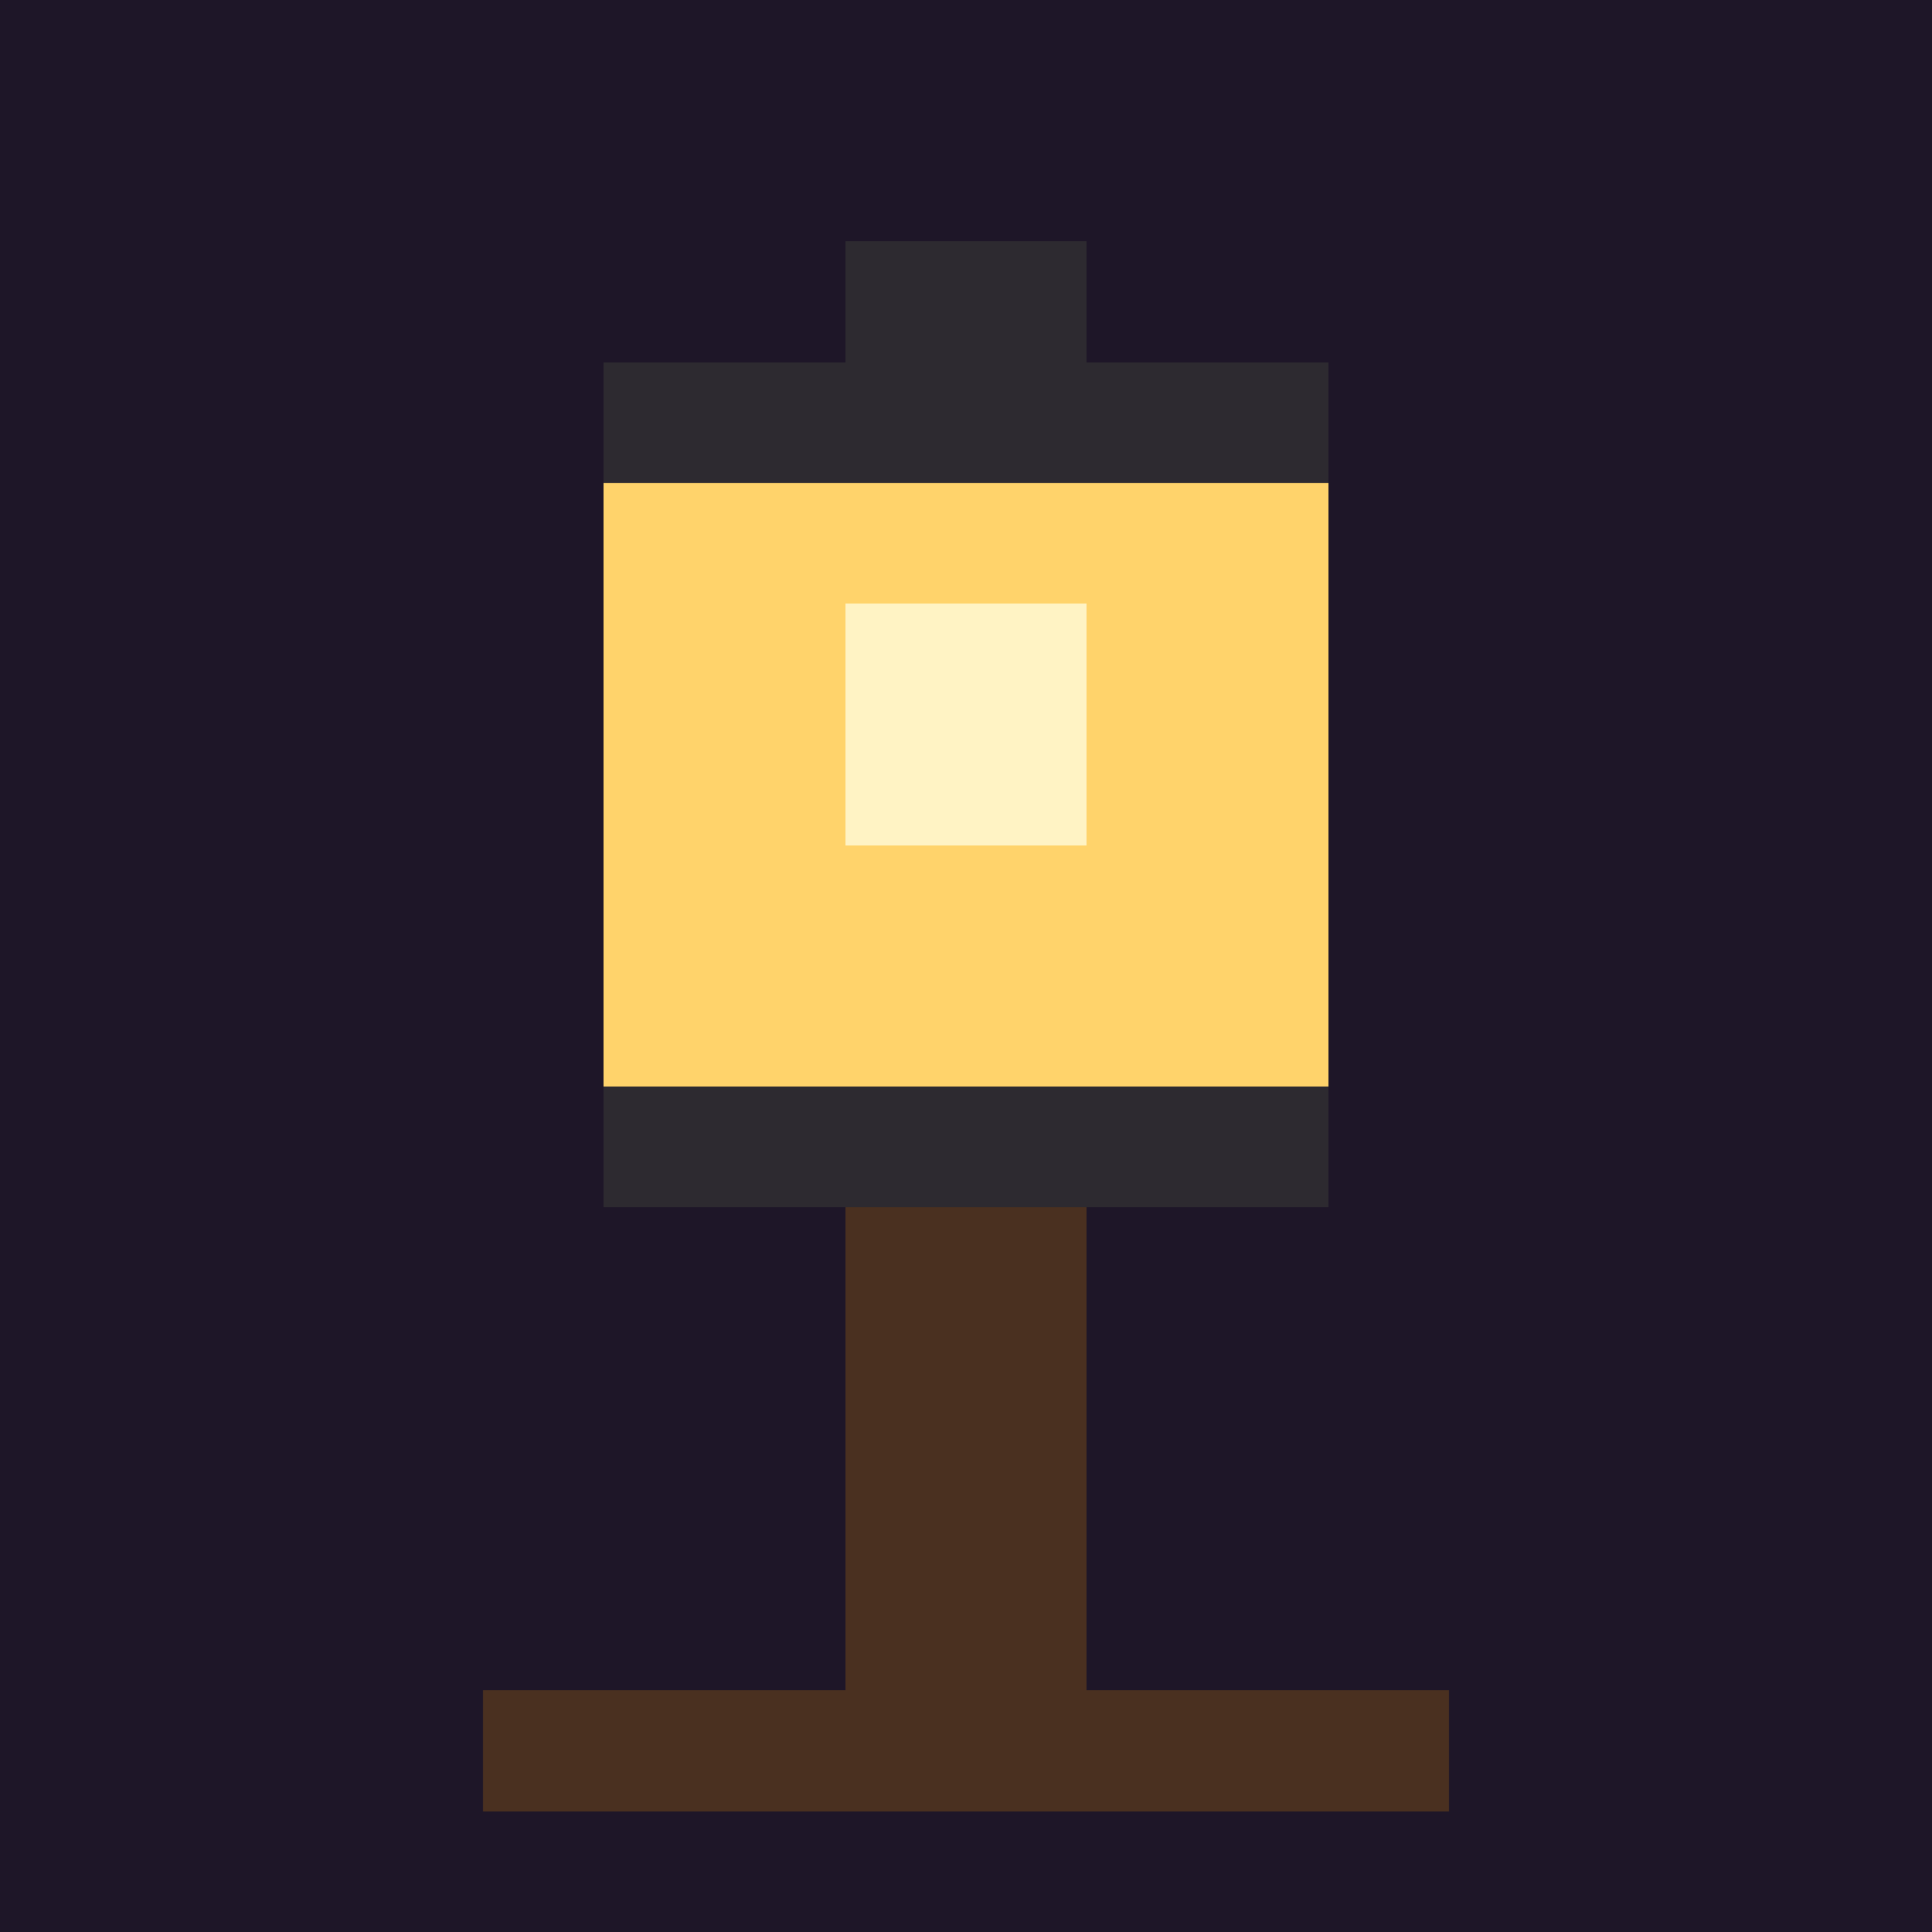
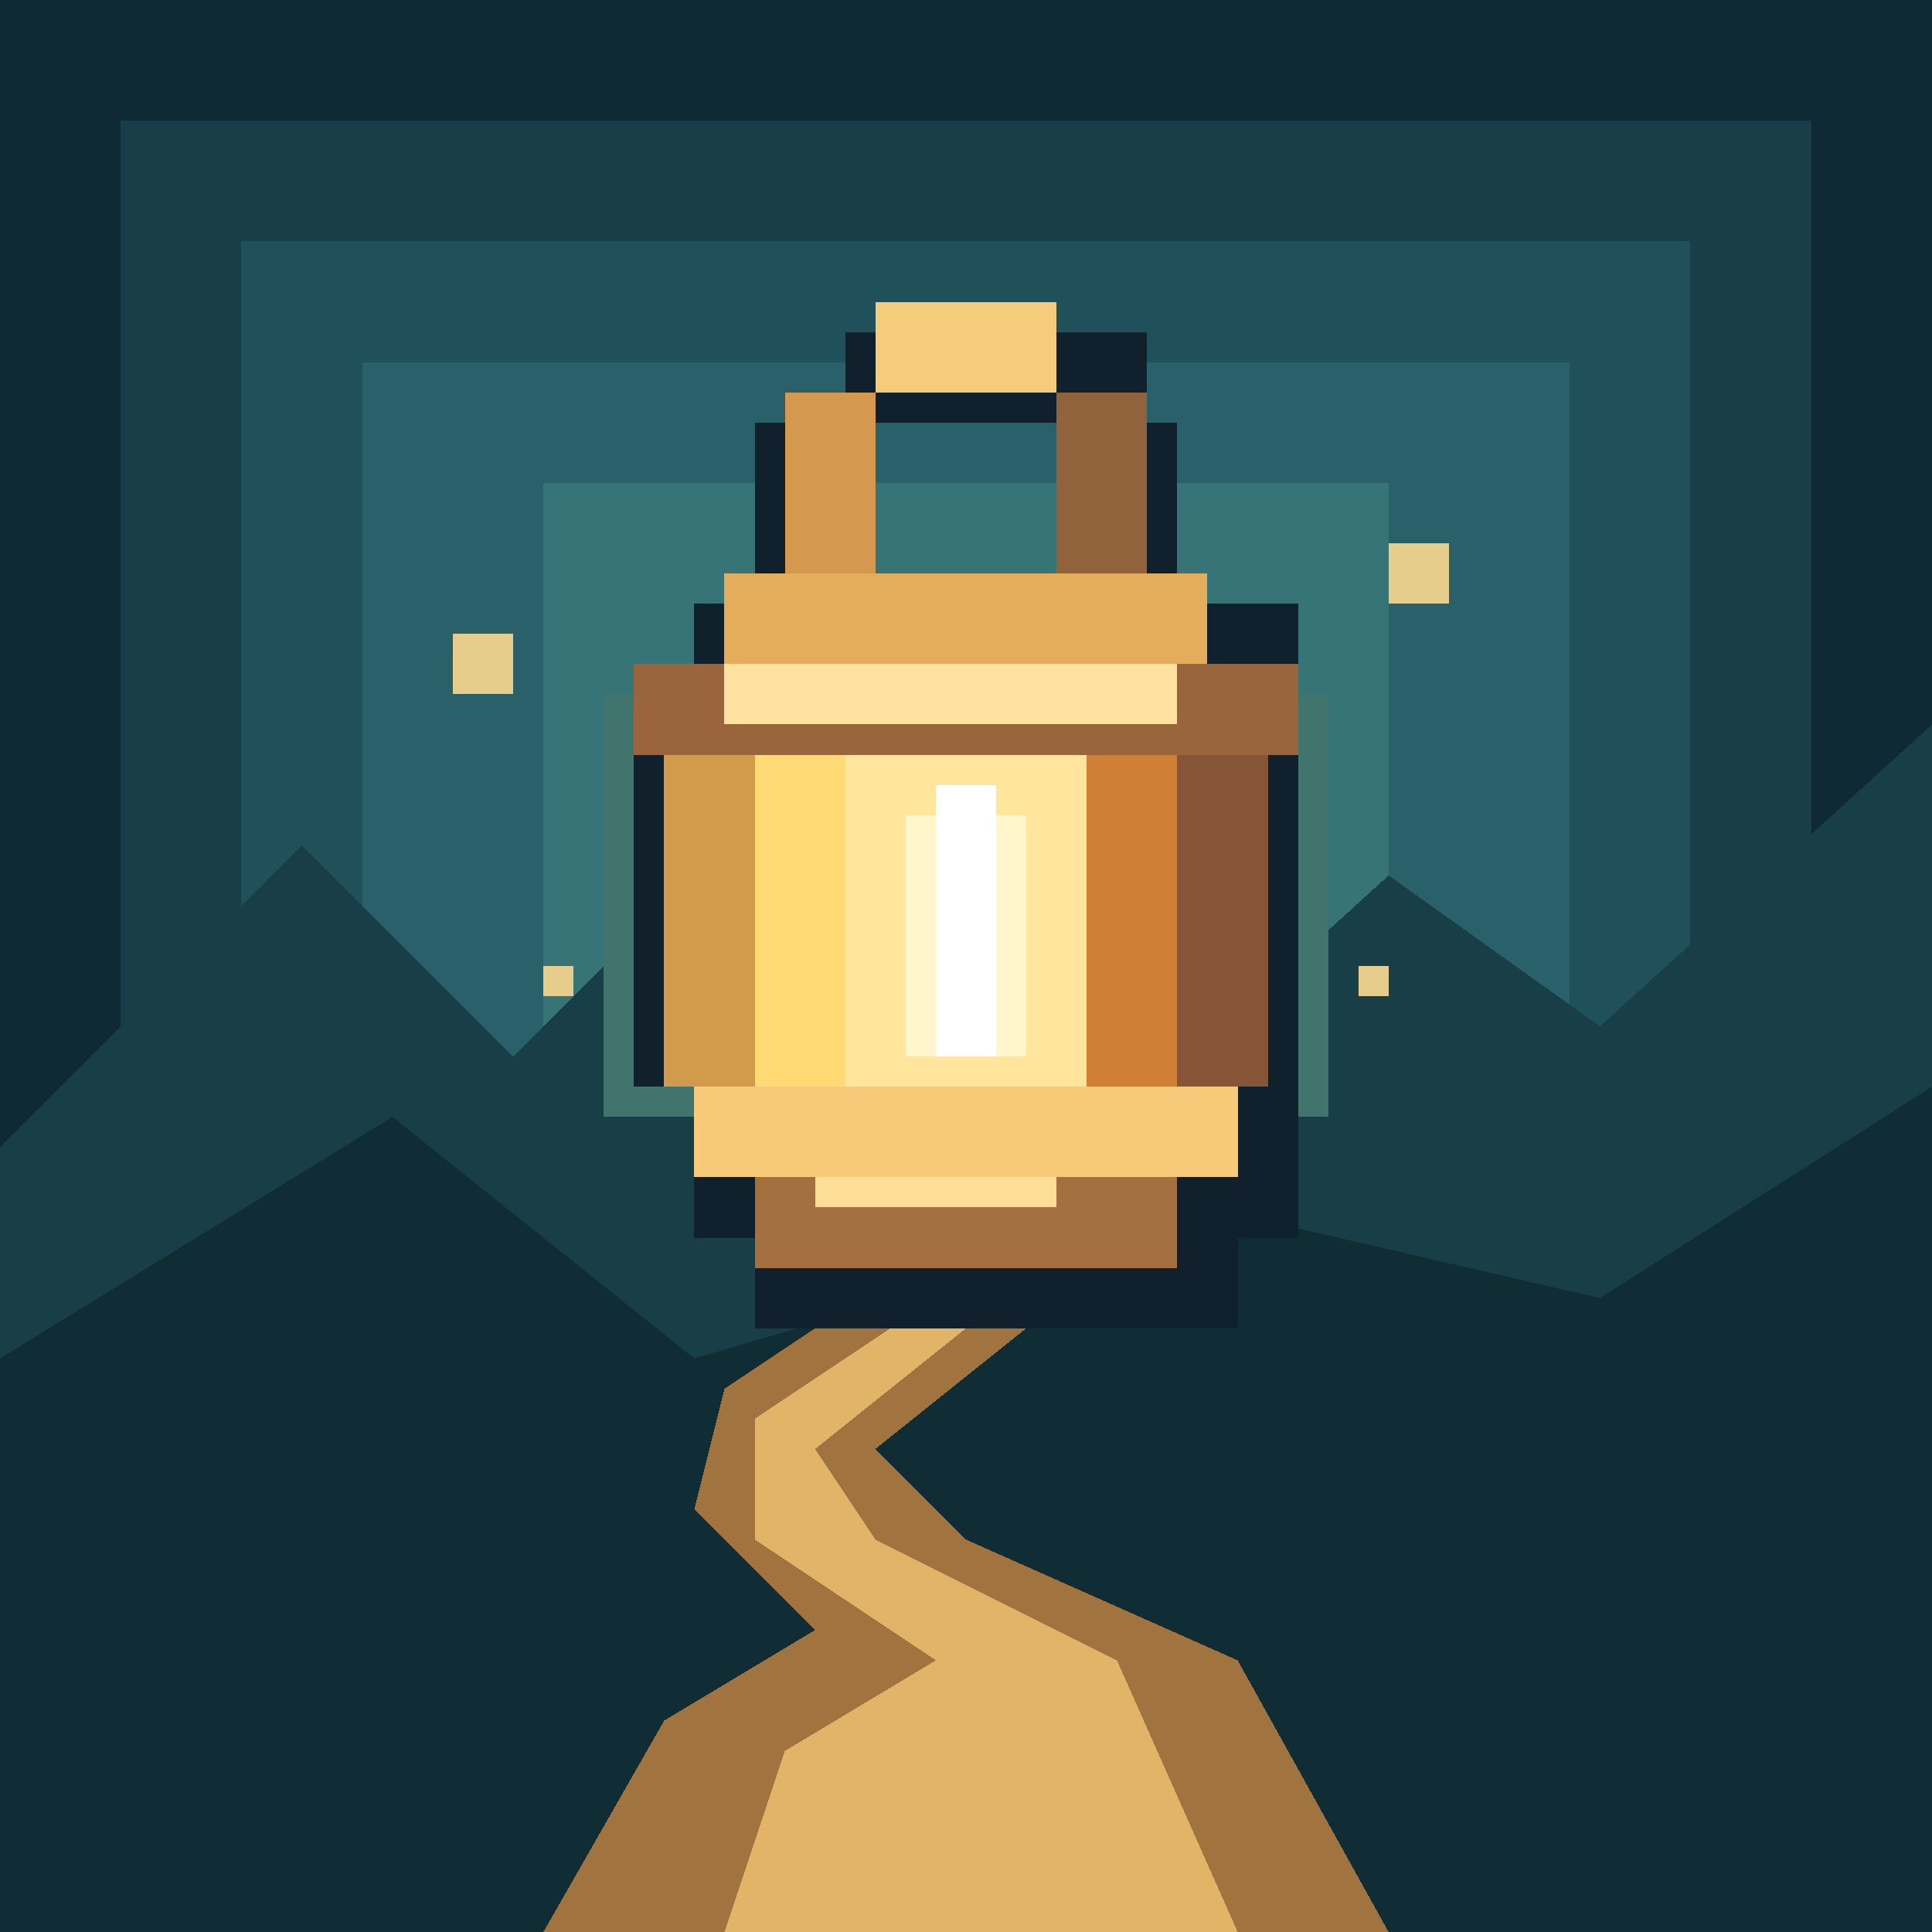
- <svg xmlns="http://www.w3.org/2000/svg" width="128" height="128" viewBox="0 0 16 16" shape-rendering="crispEdges">
-   <rect width="16" height="16" fill="#1e1628" />
-   <rect x="7" y="2" width="2" height="1" fill="#2d2a30" />
-   <rect x="5" y="3" width="6" height="1" fill="#2d2a30" />
-   <rect x="5" y="4" width="6" height="5" fill="#ffd36b" />
-   <rect x="7" y="5" width="2" height="2" fill="#fff3c4" />
-   <rect x="5" y="9" width="6" height="1" fill="#2d2a30" />
-   <rect x="7" y="10" width="2" height="4" fill="#4a3020" />
-   <rect x="4" y="14" width="8" height="1" fill="#4a3020" />
+ <svg xmlns="http://www.w3.org/2000/svg" width="1024" height="1024" viewBox="0 0 64 64" shape-rendering="crispEdges">
+   <rect x="0" y="0" width="64" height="64" fill="#102a35" />
+   <rect x="4" y="4" width="56" height="56" fill="#173e49" />
+   <rect x="8" y="8" width="48" height="48" fill="#20505a" />
+   <rect x="12" y="12" width="40" height="36" fill="#29606a" />
+   <rect x="18" y="16" width="28" height="27" fill="#377478" />
+   <polygon points="0,38 10,28 17,35 24,28 35,39 46,29 53,34 64,24 64,64 0,64" fill="#183e47" />
+   <polygon points="0,45 13,37 23,45 40,40 53,43 64,36 64,64 0,64" fill="#102d36" />
+   <polygon points="29,38 35,38 34,44 29,48 32,51 41,55 46,64 18,64 22,57 27,54 23,50 24,46 30,42" fill="#a1733f" />
+   <polygon points="31,39 33,39 32,44 27,48 29,51 37,55 41,64 24,64 26,58 31,55 25,51 25,47 31,43" fill="#e2b467" />
+   <rect x="20" y="23" width="24" height="14" fill="#41746d" />
+   <rect x="23" y="20" width="18" height="19" fill="#648966" />
+   <rect x="25" y="22" width="14" height="15" fill="#a5a366" />
+   <rect x="28" y="11" width="10" height="3" fill="#10212d" />
+   <rect x="25" y="14" width="4" height="7" fill="#10212d" />
+   <rect x="35" y="14" width="4" height="7" fill="#10212d" />
+   <rect x="29" y="10" width="6" height="3" fill="#f5cc7b" />
+   <rect x="26" y="13" width="3" height="6" fill="#d4994f" />
+   <rect x="35" y="13" width="3" height="6" fill="#91633c" />
+   <rect x="23" y="20" width="20" height="4" fill="#10212d" />
+   <rect x="21" y="24" width="4" height="12" fill="#10212d" />
+   <rect x="39" y="24" width="4" height="12" fill="#10212d" />
+   <rect x="23" y="36" width="20" height="5" fill="#10212d" />
+   <rect x="25" y="41" width="16" height="3" fill="#10212d" />
+   <rect x="24" y="19" width="16" height="3" fill="#e4ad5b" />
+   <rect x="21" y="22" width="22" height="3" fill="#9a653c" />
+   <rect x="24" y="22" width="15" height="2" fill="#ffe2a0" />
+   <rect x="24" y="25" width="16" height="11" fill="#f4b44e" />
+   <rect x="25" y="25" width="3" height="11" fill="#ffda75" />
+   <rect x="36" y="25" width="3" height="11" fill="#cf8036" />
+   <rect x="28" y="25" width="8" height="11" fill="#ffe69c" />
+   <rect x="30" y="27" width="4" height="8" fill="#fff6ce" />
+   <rect x="31" y="26" width="2" height="9" fill="#ffffff" />
+   <rect x="22" y="25" width="3" height="11" fill="#d29a4b" />
+   <rect x="39" y="25" width="3" height="11" fill="#865437" />
+   <rect x="23" y="36" width="18" height="3" fill="#f7ca79" />
+   <rect x="25" y="39" width="14" height="3" fill="#a5703f" />
+   <rect x="27" y="39" width="8" height="1" fill="#ffdf98" />
+   <rect x="15" y="21" width="2" height="2" fill="#e6cd8c" />
+   <rect x="46" y="18" width="2" height="2" fill="#e6cd8c" />
+   <rect x="45" y="32" width="1" height="1" fill="#e6cd8c" />
+   <rect x="18" y="32" width="1" height="1" fill="#e6cd8c" />
</svg>
